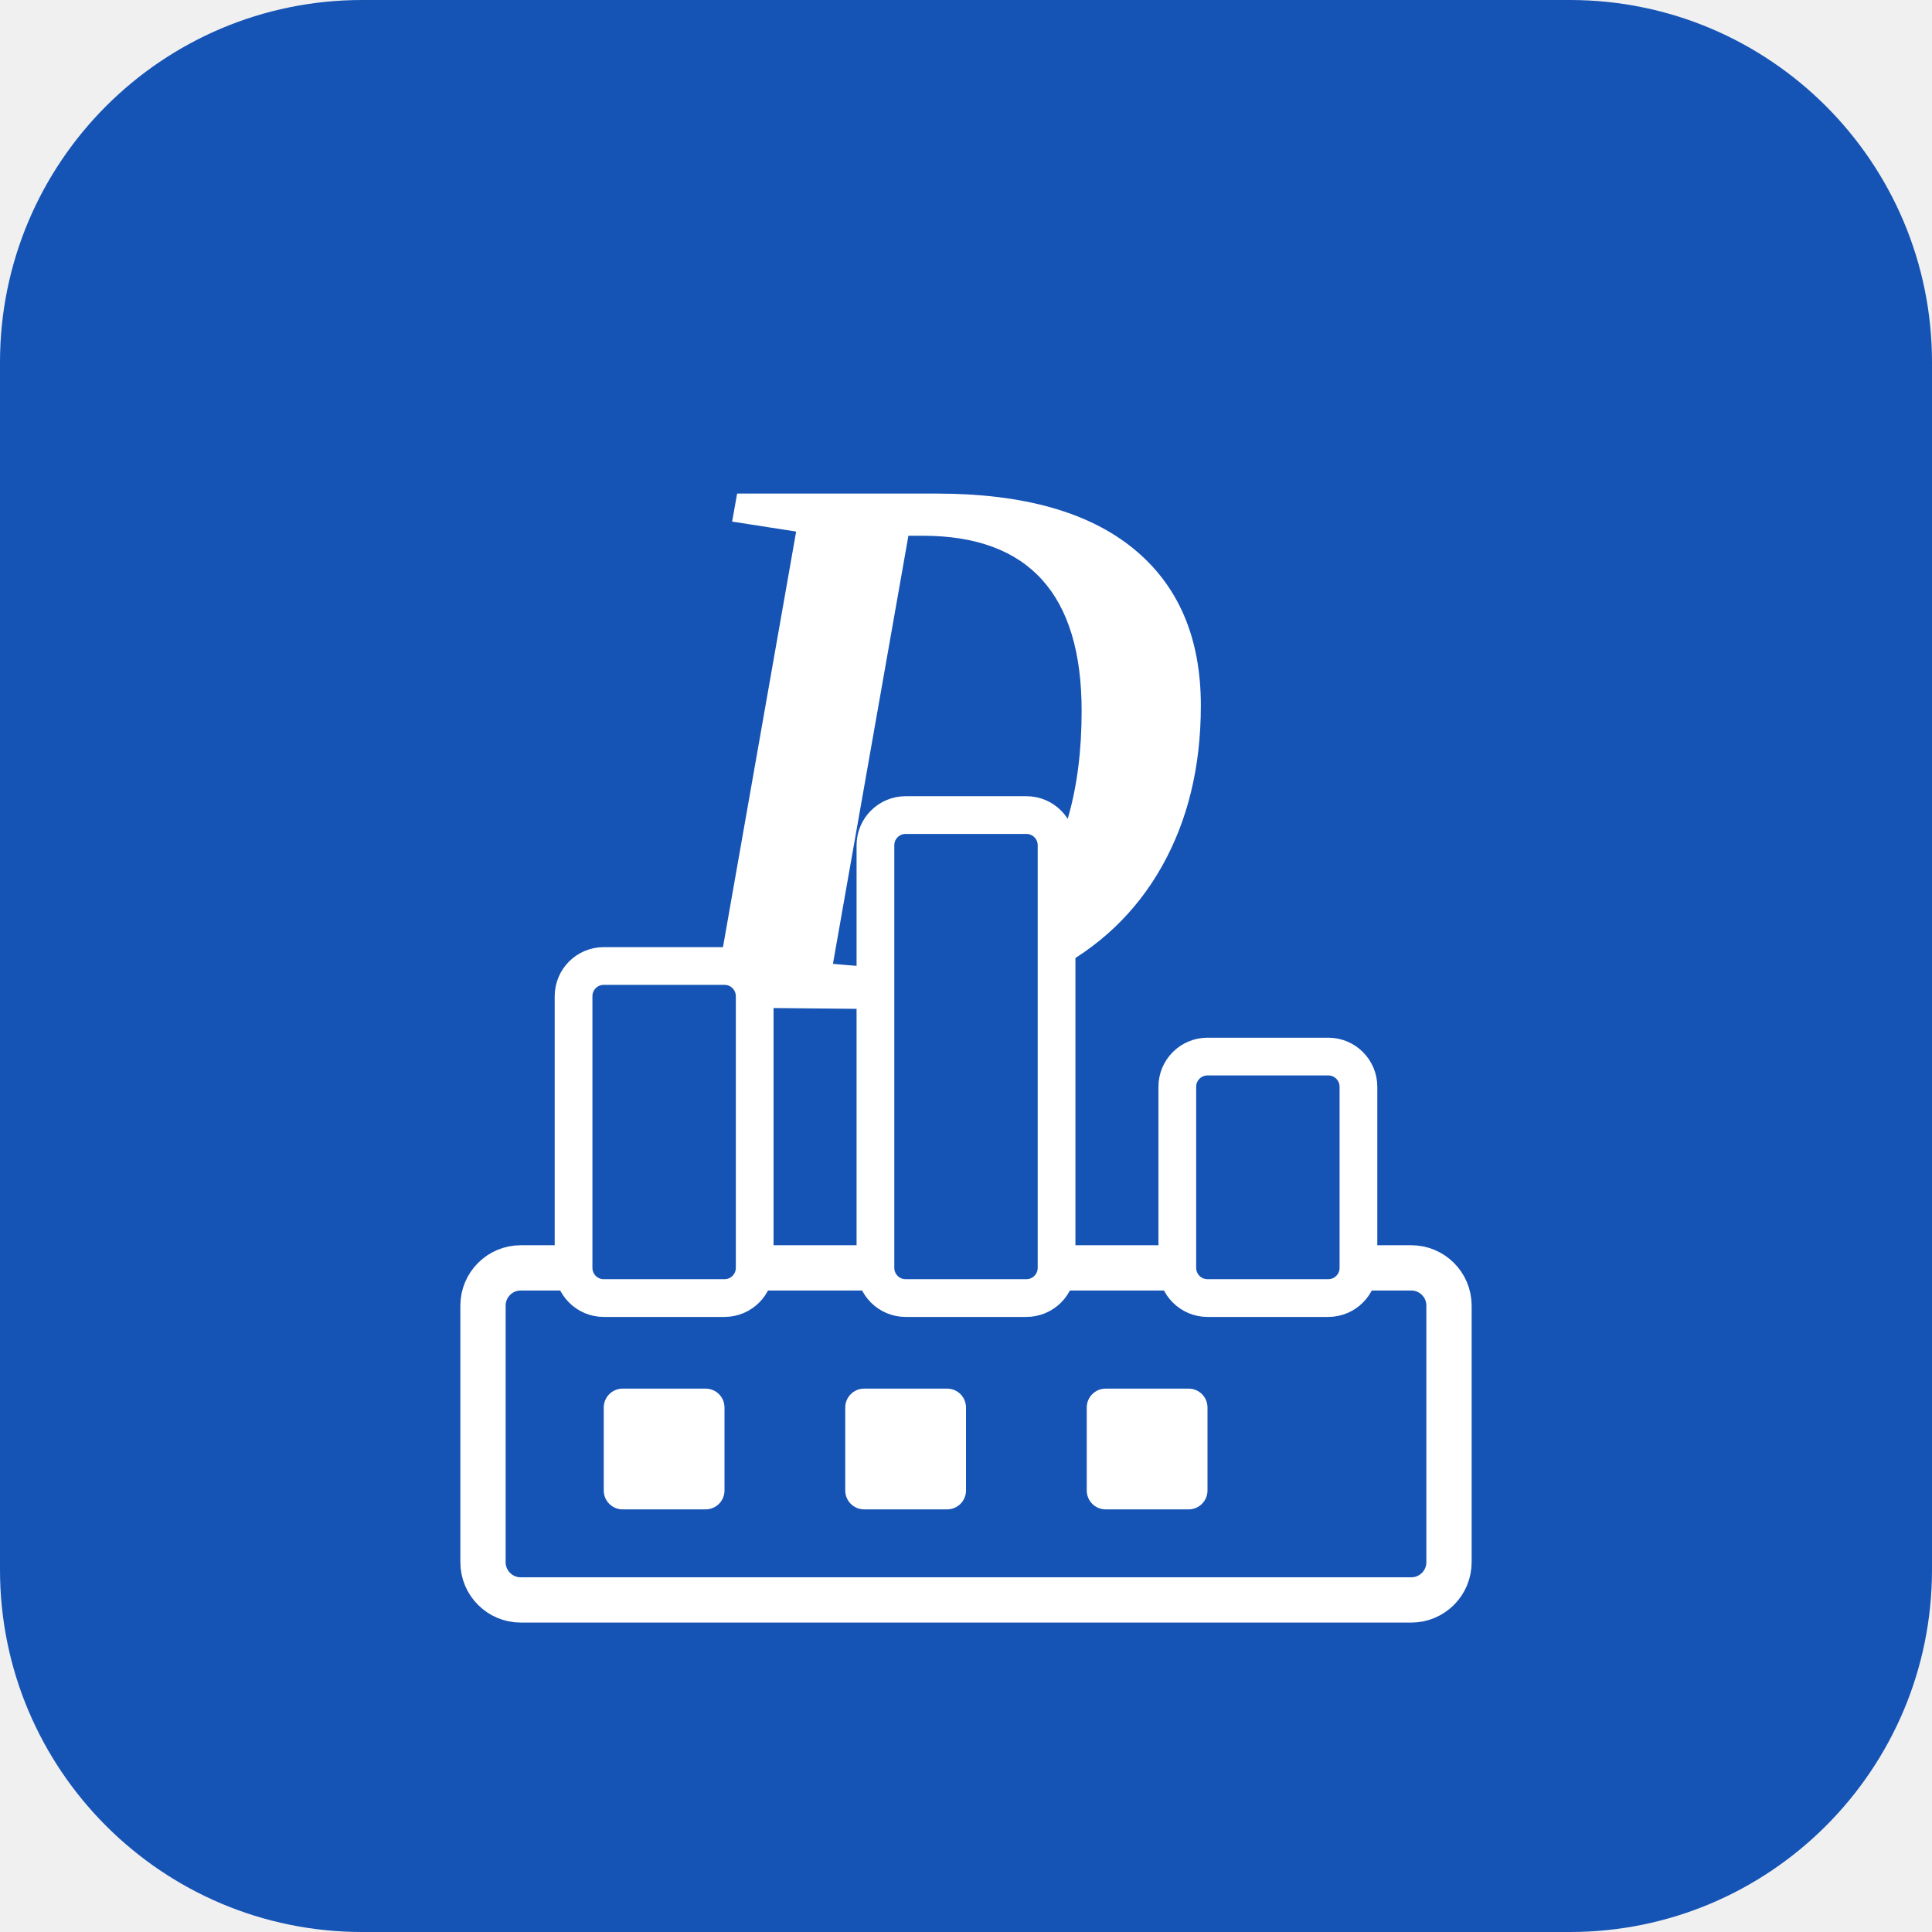
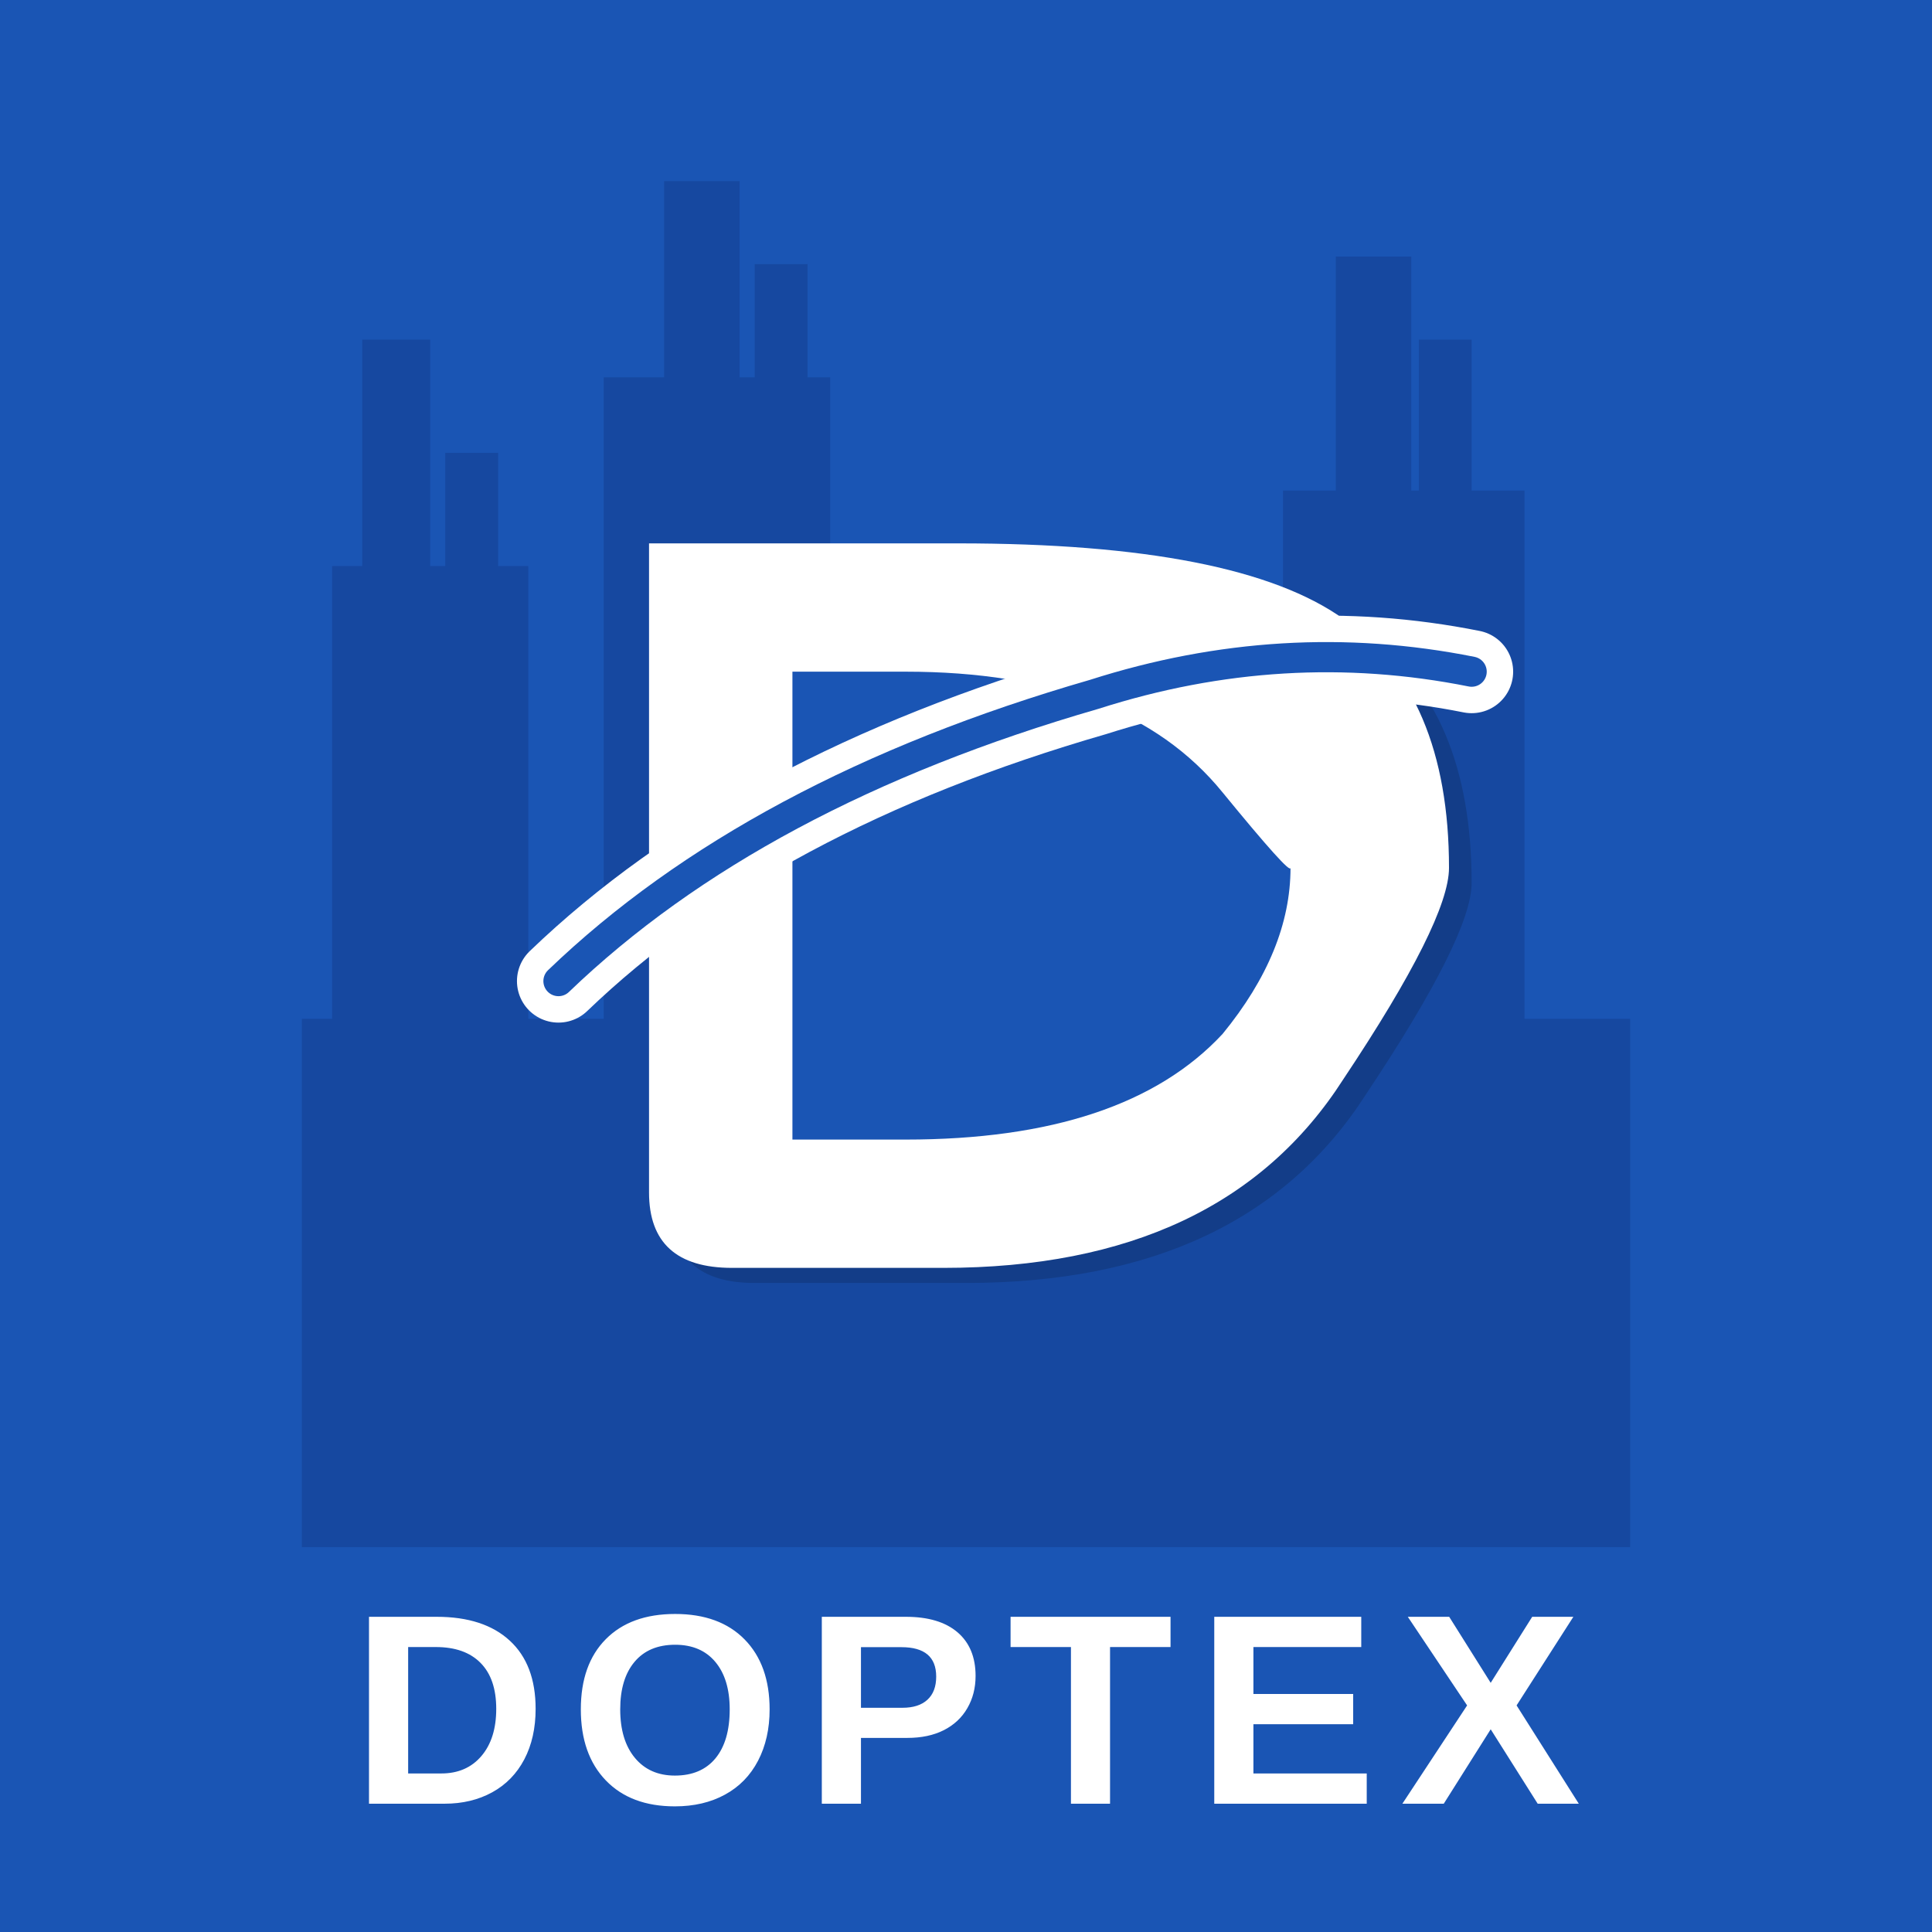
<svg xmlns="http://www.w3.org/2000/svg" viewBox="0 0 512 512">
-   <rect width="512" height="512" rx="96" fill="#1553b5" />
-   <text x="248" y="208" font-family="Georgia,'Times New Roman',serif" font-size="208" font-weight="700" font-style="italic" fill="white" text-anchor="middle" dominant-baseline="middle">D</text>
-   <g transform="translate(256,416)" fill="none" stroke="white" stroke-linecap="round" stroke-linejoin="round">
-     <rect x="-128" y="-80" width="256" height="88" rx="10" fill="#1553b5" stroke="white" stroke-width="12" />
-     <rect x="-104" y="-160" width="48" height="88" rx="8" fill="#1553b5" stroke="white" stroke-width="10" />
-     <rect x="-24" y="-200" width="48" height="128" rx="8" fill="#1553b5" stroke="white" stroke-width="10" />
-     <rect x="56" y="-136" width="48" height="64" rx="8" fill="#1553b5" stroke="white" stroke-width="10" />
-     <rect x="-96" y="-48" width="32" height="32" rx="5" fill="white" stroke="none" />
-     <rect x="-32" y="-48" width="32" height="32" rx="5" fill="white" stroke="none" />
-     <rect x="32" y="-48" width="32" height="32" rx="5" fill="white" stroke="none" />
+   <rect width="512" height="512" fill="#1a55b4" />
+   <g fill="#1648a0" stroke="none">
+     <rect x="80" y="270" width="352" height="140" />
+     <rect x="88" y="150" width="52" height="200" />
+     <rect x="160" y="100" width="60" height="250" />
+     <rect x="232" y="200" width="48" height="120" />
+     <rect x="340" y="130" width="64" height="220" />
+     <rect x="290" y="220" width="44" height="130" />
+     <rect x="96" y="90" width="18" height="80" />
+     <rect x="118" y="120" width="14" height="60" />
+     <rect x="176" y="48" width="20" height="80" />
+     <rect x="200" y="70" width="14" height="60" />
+     <rect x="354" y="68" width="20" height="88" />
+     <rect x="376" y="90" width="14" height="66" />
+     <rect x="100" y="284" width="20" height="16" rx="2" />
+     <rect x="130" y="284" width="20" height="16" rx="2" />
+     <rect x="160" y="284" width="20" height="16" rx="2" />
+     <rect x="200" y="284" width="20" height="16" rx="2" />
+     <rect x="230" y="284" width="20" height="16" rx="2" />
+     <rect x="268" y="284" width="20" height="16" rx="2" />
+     <rect x="298" y="284" width="20" height="16" rx="2" />
+     <rect x="330" y="284" width="20" height="16" rx="2" />
+     <rect x="362" y="284" width="20" height="16" rx="2" />
+     <rect x="100" y="316" width="20" height="16" rx="2" />
+     <rect x="130" y="316" width="20" height="16" rx="2" />
+     <rect x="160" y="316" width="20" height="16" rx="2" />
+     <rect x="200" y="316" width="20" height="16" rx="2" />
+     <rect x="230" y="316" width="20" height="16" rx="2" />
+     <rect x="268" y="316" width="20" height="16" rx="2" />
+     <rect x="298" y="316" width="20" height="16" rx="2" />
+     <rect x="330" y="316" width="20" height="16" rx="2" />
+     <rect x="362" y="316" width="20" height="16" rx="2" />
+     <rect x="96" y="170" width="16" height="12" rx="2" />
+     <rect x="96" y="196" width="16" height="12" rx="2" />
+     <rect x="168" y="120" width="16" height="12" rx="2" />
+     <rect x="168" y="146" width="16" height="12" rx="2" />
+     <rect x="168" y="172" width="16" height="12" rx="2" />
+     <rect x="350" y="148" width="18" height="12" rx="2" />
+     <rect x="374" y="148" width="18" height="12" rx="2" />
+     <rect x="350" y="176" width="18" height="12" rx="2" />
+     <rect x="374" y="176" width="18" height="12" rx="2" />
+     <rect x="350" y="204" width="18" height="12" rx="2" />
+     <rect x="374" y="204" width="18" height="12" rx="2" />
  </g>
+   <g>
+     <path d="M178 148 L178 320 Q178 340 200 340 L256 340              Q330 340 362 290 Q390 248 390 234 Q390 188 362 168 Q334 148 260 148 Z" fill="rgba(0,0,0,0.15)" />
+     <path d="M172 144 L172 316 Q172 336 194 336 L250 336              Q324 336 356 286 Q384 244 384 230 Q384 184 356 164 Q328 144 254 144 Z" fill="white" />
+     <path d="M210 178 L240 178 Q298 178 324 210 Q342 232 342 230              Q342 252 324 274 Q298 302 240 302 L210 302 Z" fill="#1a55b4" />
+     <path d="M148 260 Q200 210 290 184 Q340 168 390 178" fill="none" stroke="white" stroke-width="22" stroke-linecap="round" />
+     <path d="M148 260 Q200 210 290 184 Q340 168 390 178" fill="none" stroke="#1a55b4" stroke-width="8" stroke-linecap="round" />
+   </g>
+   <text x="256" y="478" font-family="Arial Black, Arial, Helvetica, sans-serif" font-size="72" font-weight="900" letter-spacing="6" fill="white" text-anchor="middle" dominant-baseline="auto">DOPTEX</text>
</svg>
